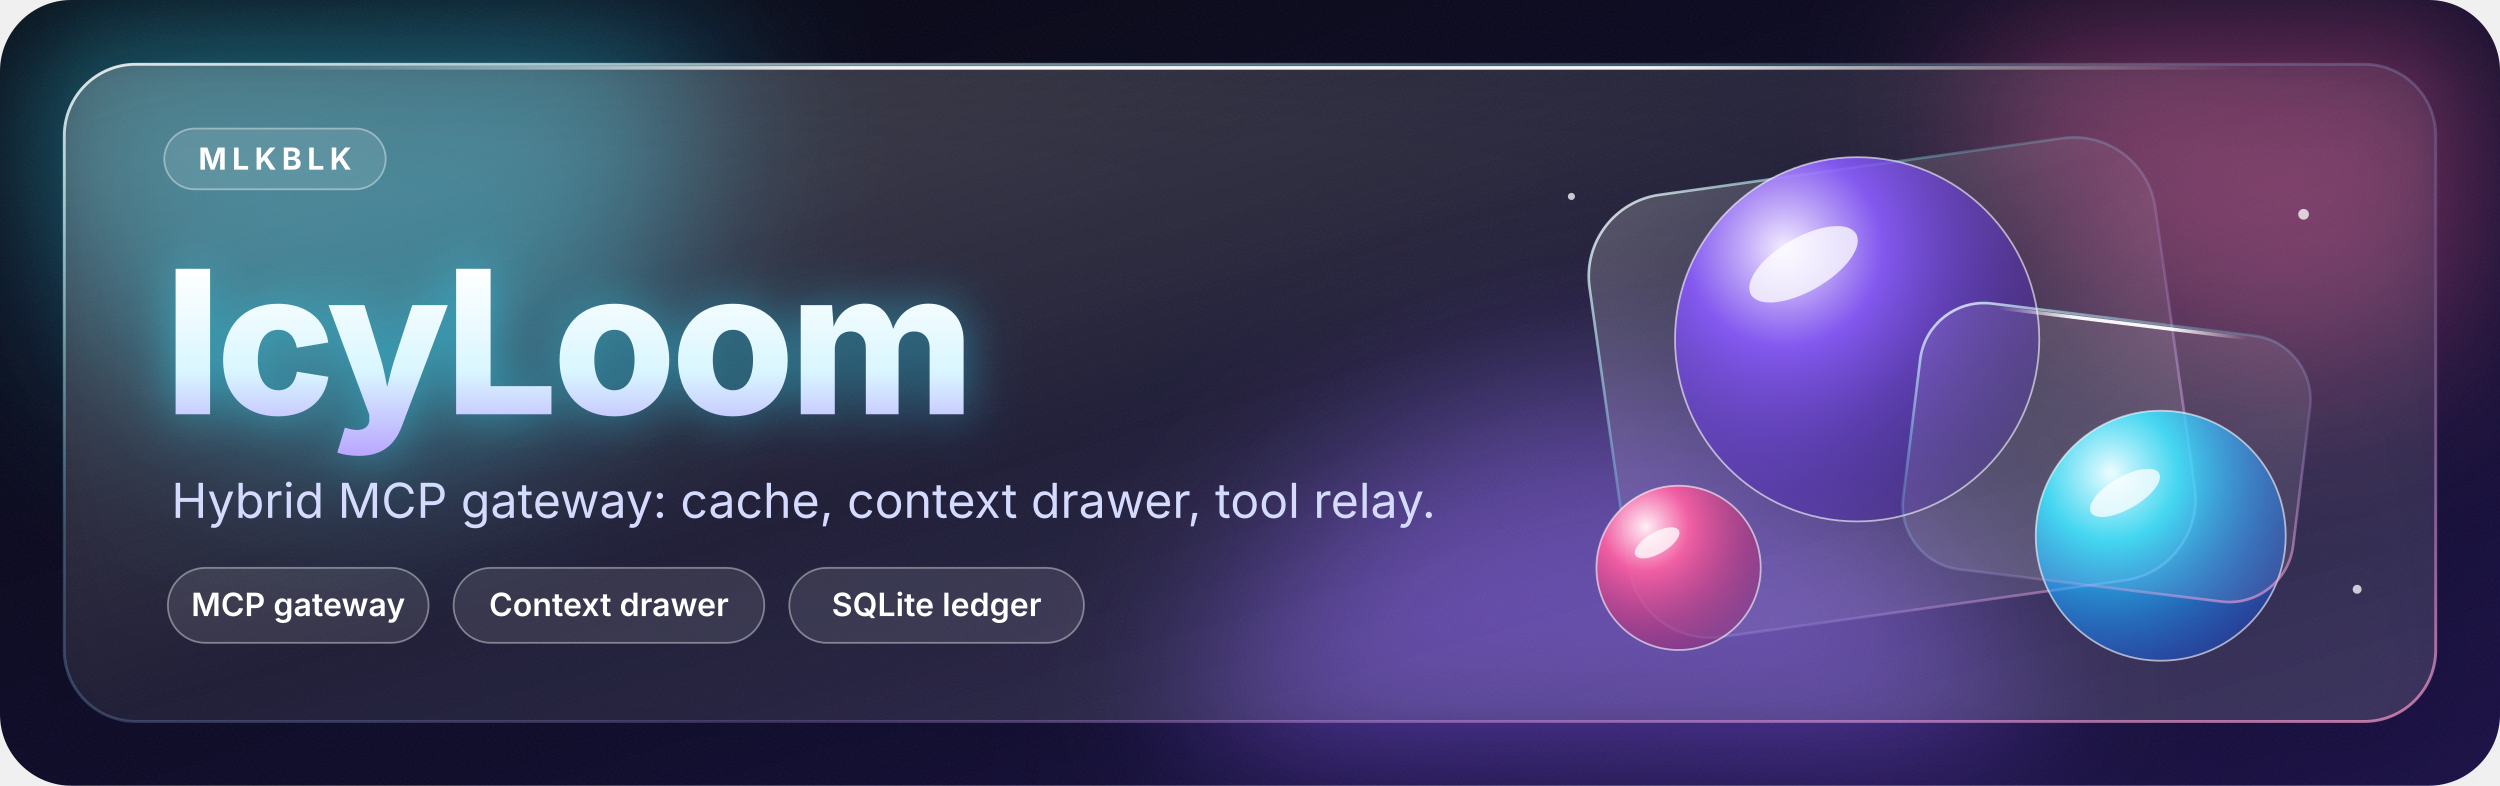
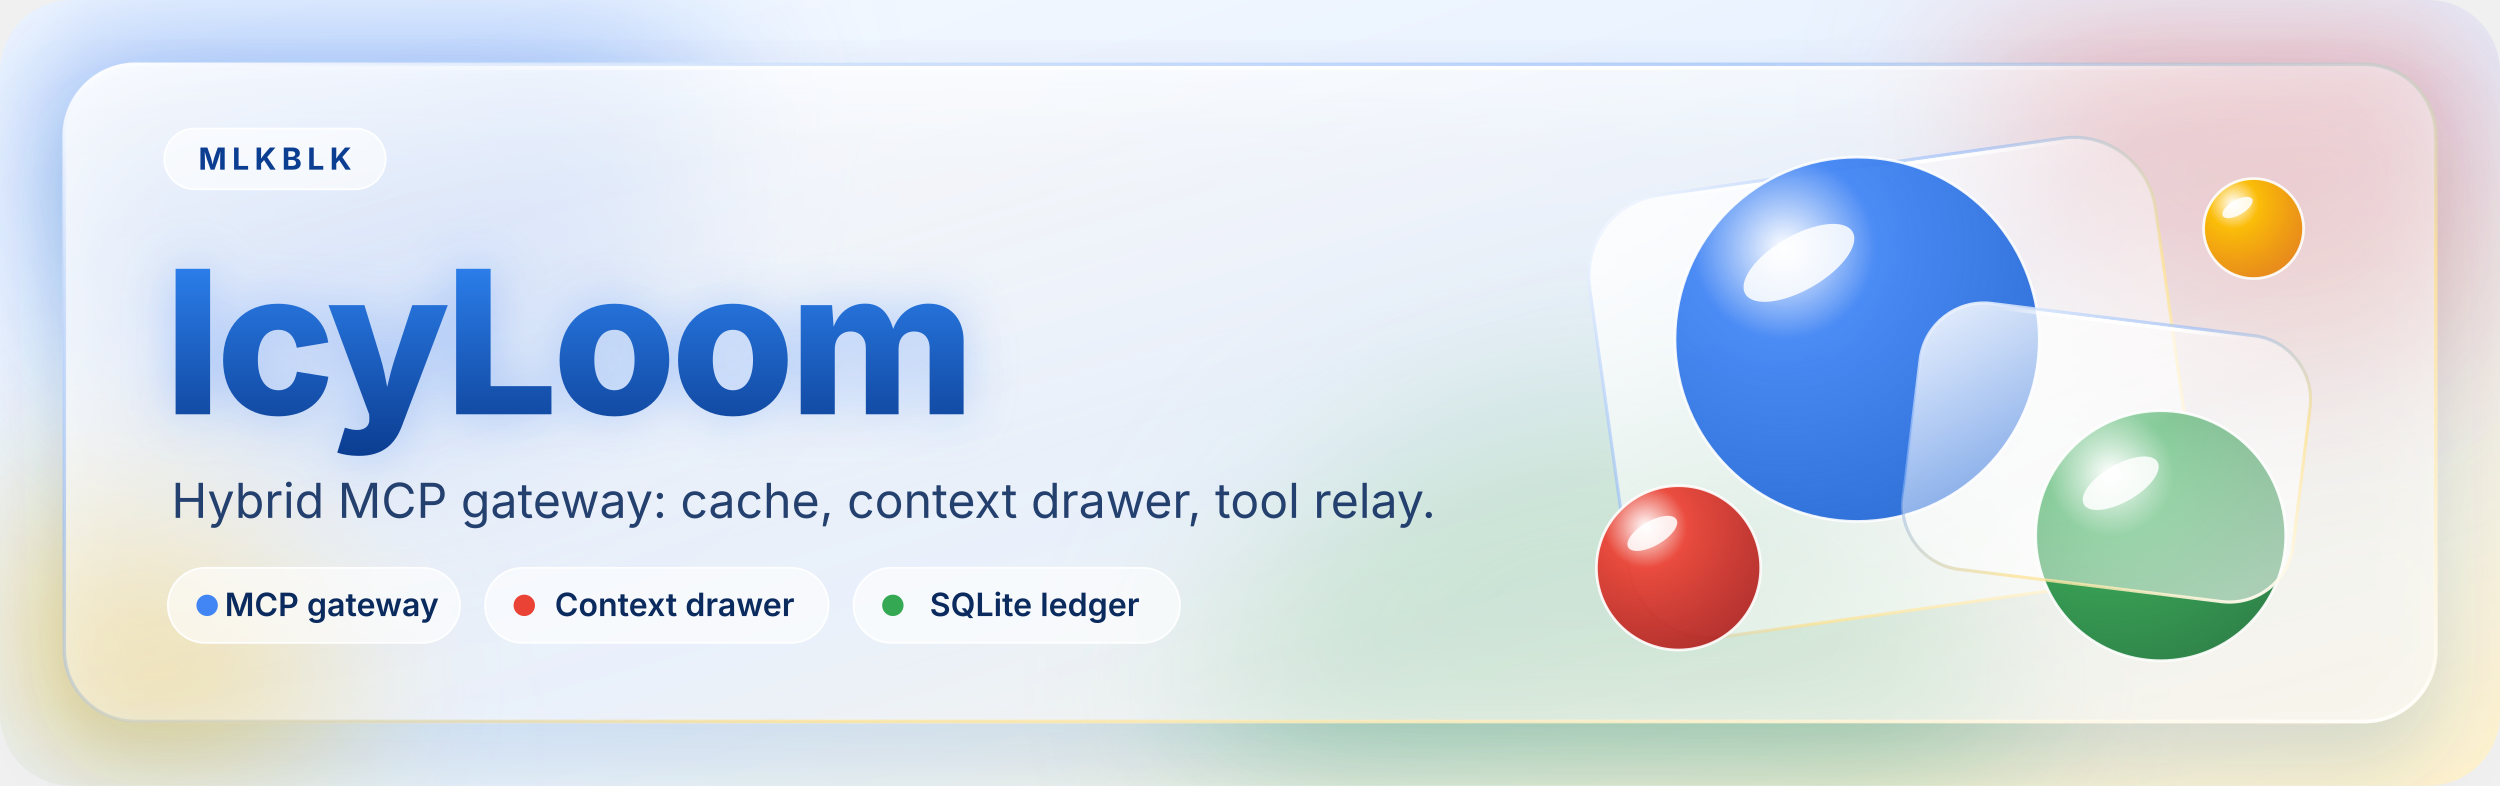
<svg xmlns="http://www.w3.org/2000/svg" viewBox="0 0 1400 440" role="img" aria-label="IcyLoom by MLKBLK">
  <defs>
    <clipPath id="k">
      <rect width="1400" height="440" rx="40" />
    </clipPath>
    <linearGradient id="bg" x1="0" y1="0" x2="1" y2="1">
-       <stop offset="0" stop-color="#05060f" />
-       <stop offset=".6" stop-color="#0d0a2b" />
-       <stop offset="1" stop-color="#1a0f45" />
+       <stop offset="0" stop-color="#f8fbff" />
+       <stop offset=".55" stop-color="#e3efff" />
+       <stop offset="1" stop-color="#fff2cc" />
    </linearGradient>
    <linearGradient id="gl" x1="0" y1="0" x2="1" y2="1">
-       <stop offset="0" stop-color="#fff" stop-opacity=".22" />
-       <stop offset=".5" stop-color="#fff" stop-opacity=".06" />
-       <stop offset="1" stop-color="#fff" stop-opacity=".12" />
+       <stop offset="0" stop-color="#fff" stop-opacity=".88" />
+       <stop offset=".5" stop-color="#fff" stop-opacity=".38" />
+       <stop offset="1" stop-color="#fff" stop-opacity=".62" />
    </linearGradient>
    <linearGradient id="ed" x1="0" y1="0" x2="1" y2="1">
-       <stop offset="0" stop-color="#fff" stop-opacity=".85" />
-       <stop offset=".35" stop-color="#7df3ff" stop-opacity=".25" />
-       <stop offset=".65" stop-color="#c9a8ff" stop-opacity=".2" />
-       <stop offset="1" stop-color="#ff9ccb" stop-opacity=".7" />
+       <stop offset="0" stop-color="#fff" stop-opacity=".98" />
+       <stop offset=".35" stop-color="#8ab4f8" stop-opacity=".55" />
+       <stop offset=".65" stop-color="#fde293" stop-opacity=".75" />
+       <stop offset="1" stop-color="#fff" stop-opacity=".98" />
    </linearGradient>
    <linearGradient id="sp" x1="0" y1="0" x2="1" y2="0">
      <stop offset="0" stop-color="#fff" stop-opacity="0" />
-       <stop offset=".3" stop-color="#fff" stop-opacity=".95" />
-       <stop offset=".7" stop-color="#fff" stop-opacity=".95" />
+       <stop offset=".3" stop-color="#fff" stop-opacity="1" />
+       <stop offset=".7" stop-color="#fff" stop-opacity="1" />
      <stop offset="1" stop-color="#fff" stop-opacity="0" />
    </linearGradient>
    <linearGradient id="ik" x1="0" y1="0" x2="0" y2="1">
+       <stop offset="0" stop-color="#2b7de9" />
+       <stop offset="1" stop-color="#0b3d91" />
+     </linearGradient>
+     <linearGradient id="spectrum" x1="0" y1="0" x2="1" y2="0">
+       <stop offset="0" stop-color="#4285f4" />
+       <stop offset=".33" stop-color="#ea4335" />
+       <stop offset=".66" stop-color="#fbbc04" />
+       <stop offset="1" stop-color="#34a853" />
+     </linearGradient>
+     <radialGradient id="sb" cx=".3" cy=".25" r=".9">
      <stop offset="0" stop-color="#fff" />
-       <stop offset=".55" stop-color="#d9f6ff" />
-       <stop offset="1" stop-color="#b9a6ff" />
-     </linearGradient>
-     <radialGradient id="c" cx=".3" cy=".25" r=".9">
-       <stop offset="0" stop-color="#eafcff" />
-       <stop offset=".3" stop-color="#2de2ff" stop-opacity=".9" />
-       <stop offset="1" stop-color="#0a4bff" stop-opacity=".3" />
+       <stop offset=".28" stop-color="#4285f4" stop-opacity=".95" />
+       <stop offset="1" stop-color="#0b57d0" stop-opacity=".85" />
    </radialGradient>
-     <radialGradient id="v" cx=".3" cy=".25" r=".9">
-       <stop offset="0" stop-color="#f3ecff" />
-       <stop offset=".3" stop-color="#8a5bff" stop-opacity=".9" />
-       <stop offset="1" stop-color="#34158f" stop-opacity=".3" />
+     <radialGradient id="sr" cx=".3" cy=".25" r=".9">
+       <stop offset="0" stop-color="#fff" />
+       <stop offset=".28" stop-color="#ea4335" stop-opacity=".95" />
+       <stop offset="1" stop-color="#a50e0e" stop-opacity=".85" />
    </radialGradient>
-     <radialGradient id="r" cx=".3" cy=".25" r=".9">
-       <stop offset="0" stop-color="#fff0f7" />
-       <stop offset=".3" stop-color="#ff5fa2" stop-opacity=".9" />
-       <stop offset="1" stop-color="#9c1458" stop-opacity=".3" />
+     <radialGradient id="sy" cx=".3" cy=".25" r=".9">
+       <stop offset="0" stop-color="#fff" />
+       <stop offset=".28" stop-color="#fbbc04" stop-opacity=".98" />
+       <stop offset="1" stop-color="#e37400" stop-opacity=".85" />
+     </radialGradient>
+     <radialGradient id="sg" cx=".3" cy=".25" r=".9">
+       <stop offset="0" stop-color="#fff" />
+       <stop offset=".28" stop-color="#34a853" stop-opacity=".95" />
+       <stop offset="1" stop-color="#0b6b2a" stop-opacity=".85" />
    </radialGradient>
    <filter id="b" x="-60%" y="-60%" width="220%" height="220%">
      <feGaussianBlur stdDeviation="50" />
    </filter>
    <filter id="g" x="-20%" y="-40%" width="140%" height="180%">
      <feGaussianBlur stdDeviation="14" />
    </filter>
    <filter id="s" x="-20%" y="-20%" width="140%" height="160%">
-       <feDropShadow dx="0" dy="24" stdDeviation="24" flood-color="#000" flood-opacity=".45" />
-     </filter>
-     <filter id="n">
-       <feTurbulence type="fractalNoise" baseFrequency=".85" numOctaves="2" seed="7" />
-       <feColorMatrix values="0 0 0 0 1 0 0 0 0 1 0 0 0 0 1 .6 0 0 0 0" />
+       <feDropShadow dx="0" dy="22" stdDeviation="22" flood-color="#1a4d99" flood-opacity=".25" />
    </filter>
  </defs>
  <g clip-path="url(#k)">
    <rect width="1400" height="440" fill="url(#bg)" />
-     <circle cx="200" cy="60" r="190" fill="#2de2ff" opacity=".45" filter="url(#b)" />
-     <circle cx="900" cy="450" r="230" fill="#8a5bff" opacity=".55" filter="url(#b)" />
-     <circle cx="1280" cy="40" r="170" fill="#ff5fa2" opacity=".42" filter="url(#b)" />
-     <rect width="1400" height="440" filter="url(#n)" opacity=".07" />
+     <circle cx="200" cy="60" r="190" fill="#4285f4" opacity="0.5" filter="url(#b)" />
+     <circle cx="1280" cy="40" r="170" fill="#ea4335" opacity="0.38" filter="url(#b)" />
+     <circle cx="900" cy="450" r="230" fill="#34a853" opacity="0.42" filter="url(#b)" />
+     <circle cx="40" cy="430" r="150" fill="#fbbc04" opacity="0.55" filter="url(#b)" />
  </g>
-   <rect x="36" y="36" width="1328" height="368" rx="40" fill="url(#gl)" stroke="url(#ed)" stroke-width="1.6" filter="url(#s)" />
+   <rect x="36" y="36" width="1328" height="368" rx="40" fill="url(#gl)" stroke="url(#ed)" stroke-width="2" filter="url(#s)" />
  <rect x="140" y="37" width="1120" height="2" rx="1" fill="url(#sp)" />
  <g font-family="Inter,'Segoe UI Variable Display','SF Pro Display',system-ui,Arial,sans-serif">
-     <rect x="92" y="72" width="124" height="34" rx="17" fill="#fff" fill-opacity=".10" stroke="#fff" stroke-opacity=".4" />
-     <text x="154" y="95" font-size="17" font-weight="700" letter-spacing="3" text-anchor="middle" fill="#fff">MLKBLK</text>
-     <text x="92" y="232" font-size="112" font-weight="800" letter-spacing="-3" fill="#2de2ff" opacity=".5" filter="url(#g)">IcyLoom</text>
+     <rect x="92" y="72" width="124" height="34" rx="17" fill="#fff" fill-opacity=".62" stroke="#fff" stroke-opacity=".95" />
+     <text x="154" y="95" font-size="17" font-weight="700" letter-spacing="3" text-anchor="middle" fill="#0b3d91">MLKBLK</text>
+     <text x="92" y="232" font-size="112" font-weight="800" letter-spacing="-3" fill="#4285f4" opacity=".35" filter="url(#g)">IcyLoom</text>
    <text x="92" y="232" font-size="112" font-weight="800" letter-spacing="-3" fill="url(#ik)">IcyLoom</text>
-     <text x="96" y="290" font-size="27" fill="#d5dbff">Hybrid MCP gateway: cache, context drawer, tool relay.</text>
-     <g font-size="18" font-weight="600" fill="#fff">
-       <rect x="94" y="318" width="146" height="42" rx="21" fill="#fff" fill-opacity=".10" stroke="#fff" stroke-opacity=".4" />
-       <text x="167" y="345" text-anchor="middle">MCP gateway</text>
-       <rect x="254" y="318" width="174" height="42" rx="21" fill="#fff" fill-opacity=".10" stroke="#fff" stroke-opacity=".4" />
-       <text x="341" y="345" text-anchor="middle">Context drawer</text>
-       <rect x="442" y="318" width="165" height="42" rx="21" fill="#fff" fill-opacity=".10" stroke="#fff" stroke-opacity=".4" />
-       <text x="524.5" y="345" text-anchor="middle">SQLite ledger</text>
+     <text x="96" y="290" font-size="27" fill="#24406e">Hybrid MCP gateway: cache, context drawer, tool relay.</text>
+     <g font-size="18" font-weight="600" fill="#0b2a5e">
+       <rect x="94.0" y="318" width="163.6" height="42" rx="21" fill="#fff" fill-opacity=".62" stroke="#fff" stroke-opacity=".95" />
+       <circle cx="116.0" cy="339" r="6" fill="#4285f4" />
+       <text x="185.8" y="345" text-anchor="middle">MCP gateway</text>
+       <rect x="271.6" y="318" width="192.4" height="42" rx="21" fill="#fff" fill-opacity=".62" stroke="#fff" stroke-opacity=".95" />
+       <circle cx="293.6" cy="339" r="6" fill="#ea4335" />
+       <text x="377.8" y="345" text-anchor="middle">Context drawer</text>
+       <rect x="478.0" y="318" width="182.8" height="42" rx="21" fill="#fff" fill-opacity=".62" stroke="#fff" stroke-opacity=".95" />
+       <circle cx="500.0" cy="339" r="6" fill="#34a853" />
+       <text x="579.4" y="345" text-anchor="middle">SQLite ledger</text>
    </g>
  </g>
  <g transform="rotate(-8 1060 220)">
-     <rect x="900" y="92" width="320" height="250" rx="46" fill="url(#gl)" stroke="url(#ed)" stroke-width="1.5" />
+     <rect x="900" y="92" width="320" height="250" rx="46" fill="url(#gl)" stroke="url(#ed)" stroke-width="1.8" />
+     <rect x="940" y="93" width="240" height="2" rx="1" fill="url(#sp)" />
  </g>
-   <circle cx="1040" cy="190" r="102" fill="url(#v)" stroke="#fff" stroke-opacity=".6" />
-   <circle cx="1210" cy="300" r="70" fill="url(#c)" stroke="#fff" stroke-opacity=".6" />
-   <circle cx="940" cy="318" r="46" fill="url(#r)" stroke="#fff" stroke-opacity=".6" />
+   <circle cx="1040" cy="190" r="102" fill="url(#sb)" stroke="#fff" stroke-opacity=".9" stroke-width="1.5" />
+   <ellipse cx="1007.4" cy="147.2" rx="34.7" ry="15.3" fill="#fff" fill-opacity=".85" transform="rotate(-30 1007.4 147.2)" />
+   <circle cx="1210" cy="300" r="70" fill="url(#sg)" stroke="#fff" stroke-opacity=".9" stroke-width="1.5" />
+   <ellipse cx="1187.6" cy="270.6" rx="23.8" ry="10.5" fill="#fff" fill-opacity=".85" transform="rotate(-30 1187.6 270.6)" />
+   <circle cx="940" cy="318" r="46" fill="url(#sr)" stroke="#fff" stroke-opacity=".9" stroke-width="1.5" />
+   <ellipse cx="925.3" cy="298.7" rx="15.6" ry="6.9" fill="#fff" fill-opacity=".85" transform="rotate(-30 925.3 298.7)" />
+   <circle cx="1262" cy="128" r="28" fill="url(#sy)" stroke="#fff" stroke-opacity=".9" stroke-width="1.5" />
+   <ellipse cx="1253.0" cy="116.2" rx="9.5" ry="4.2" fill="#fff" fill-opacity=".85" transform="rotate(-30 1253.0 116.2)" />
  <g transform="rotate(7 1160 250)">
-     <rect x="1070" y="176" width="220" height="150" rx="36" fill="#fff" fill-opacity=".10" stroke="url(#ed)" stroke-width="1.5" />
+     <rect x="1070" y="176" width="220" height="150" rx="36" fill="url(#gl)" stroke="url(#ed)" stroke-width="1.8" />
    <rect x="1110" y="177" width="140" height="2" rx="1" fill="url(#sp)" />
  </g>
-   <g fill="#fff" fill-opacity=".75">
-     <ellipse cx="1010" cy="148" rx="34" ry="15" transform="rotate(-30 1010 148)" />
-     <ellipse cx="1190" cy="276" rx="22" ry="9" transform="rotate(-30 1190 276)" />
-     <ellipse cx="928" cy="304" rx="14" ry="6" transform="rotate(-30 928 304)" />
-     <circle cx="1290" cy="120" r="3" />
-     <circle cx="880" cy="110" r="2" />
-     <circle cx="1320" cy="330" r="2.5" />
-   </g>
</svg>
